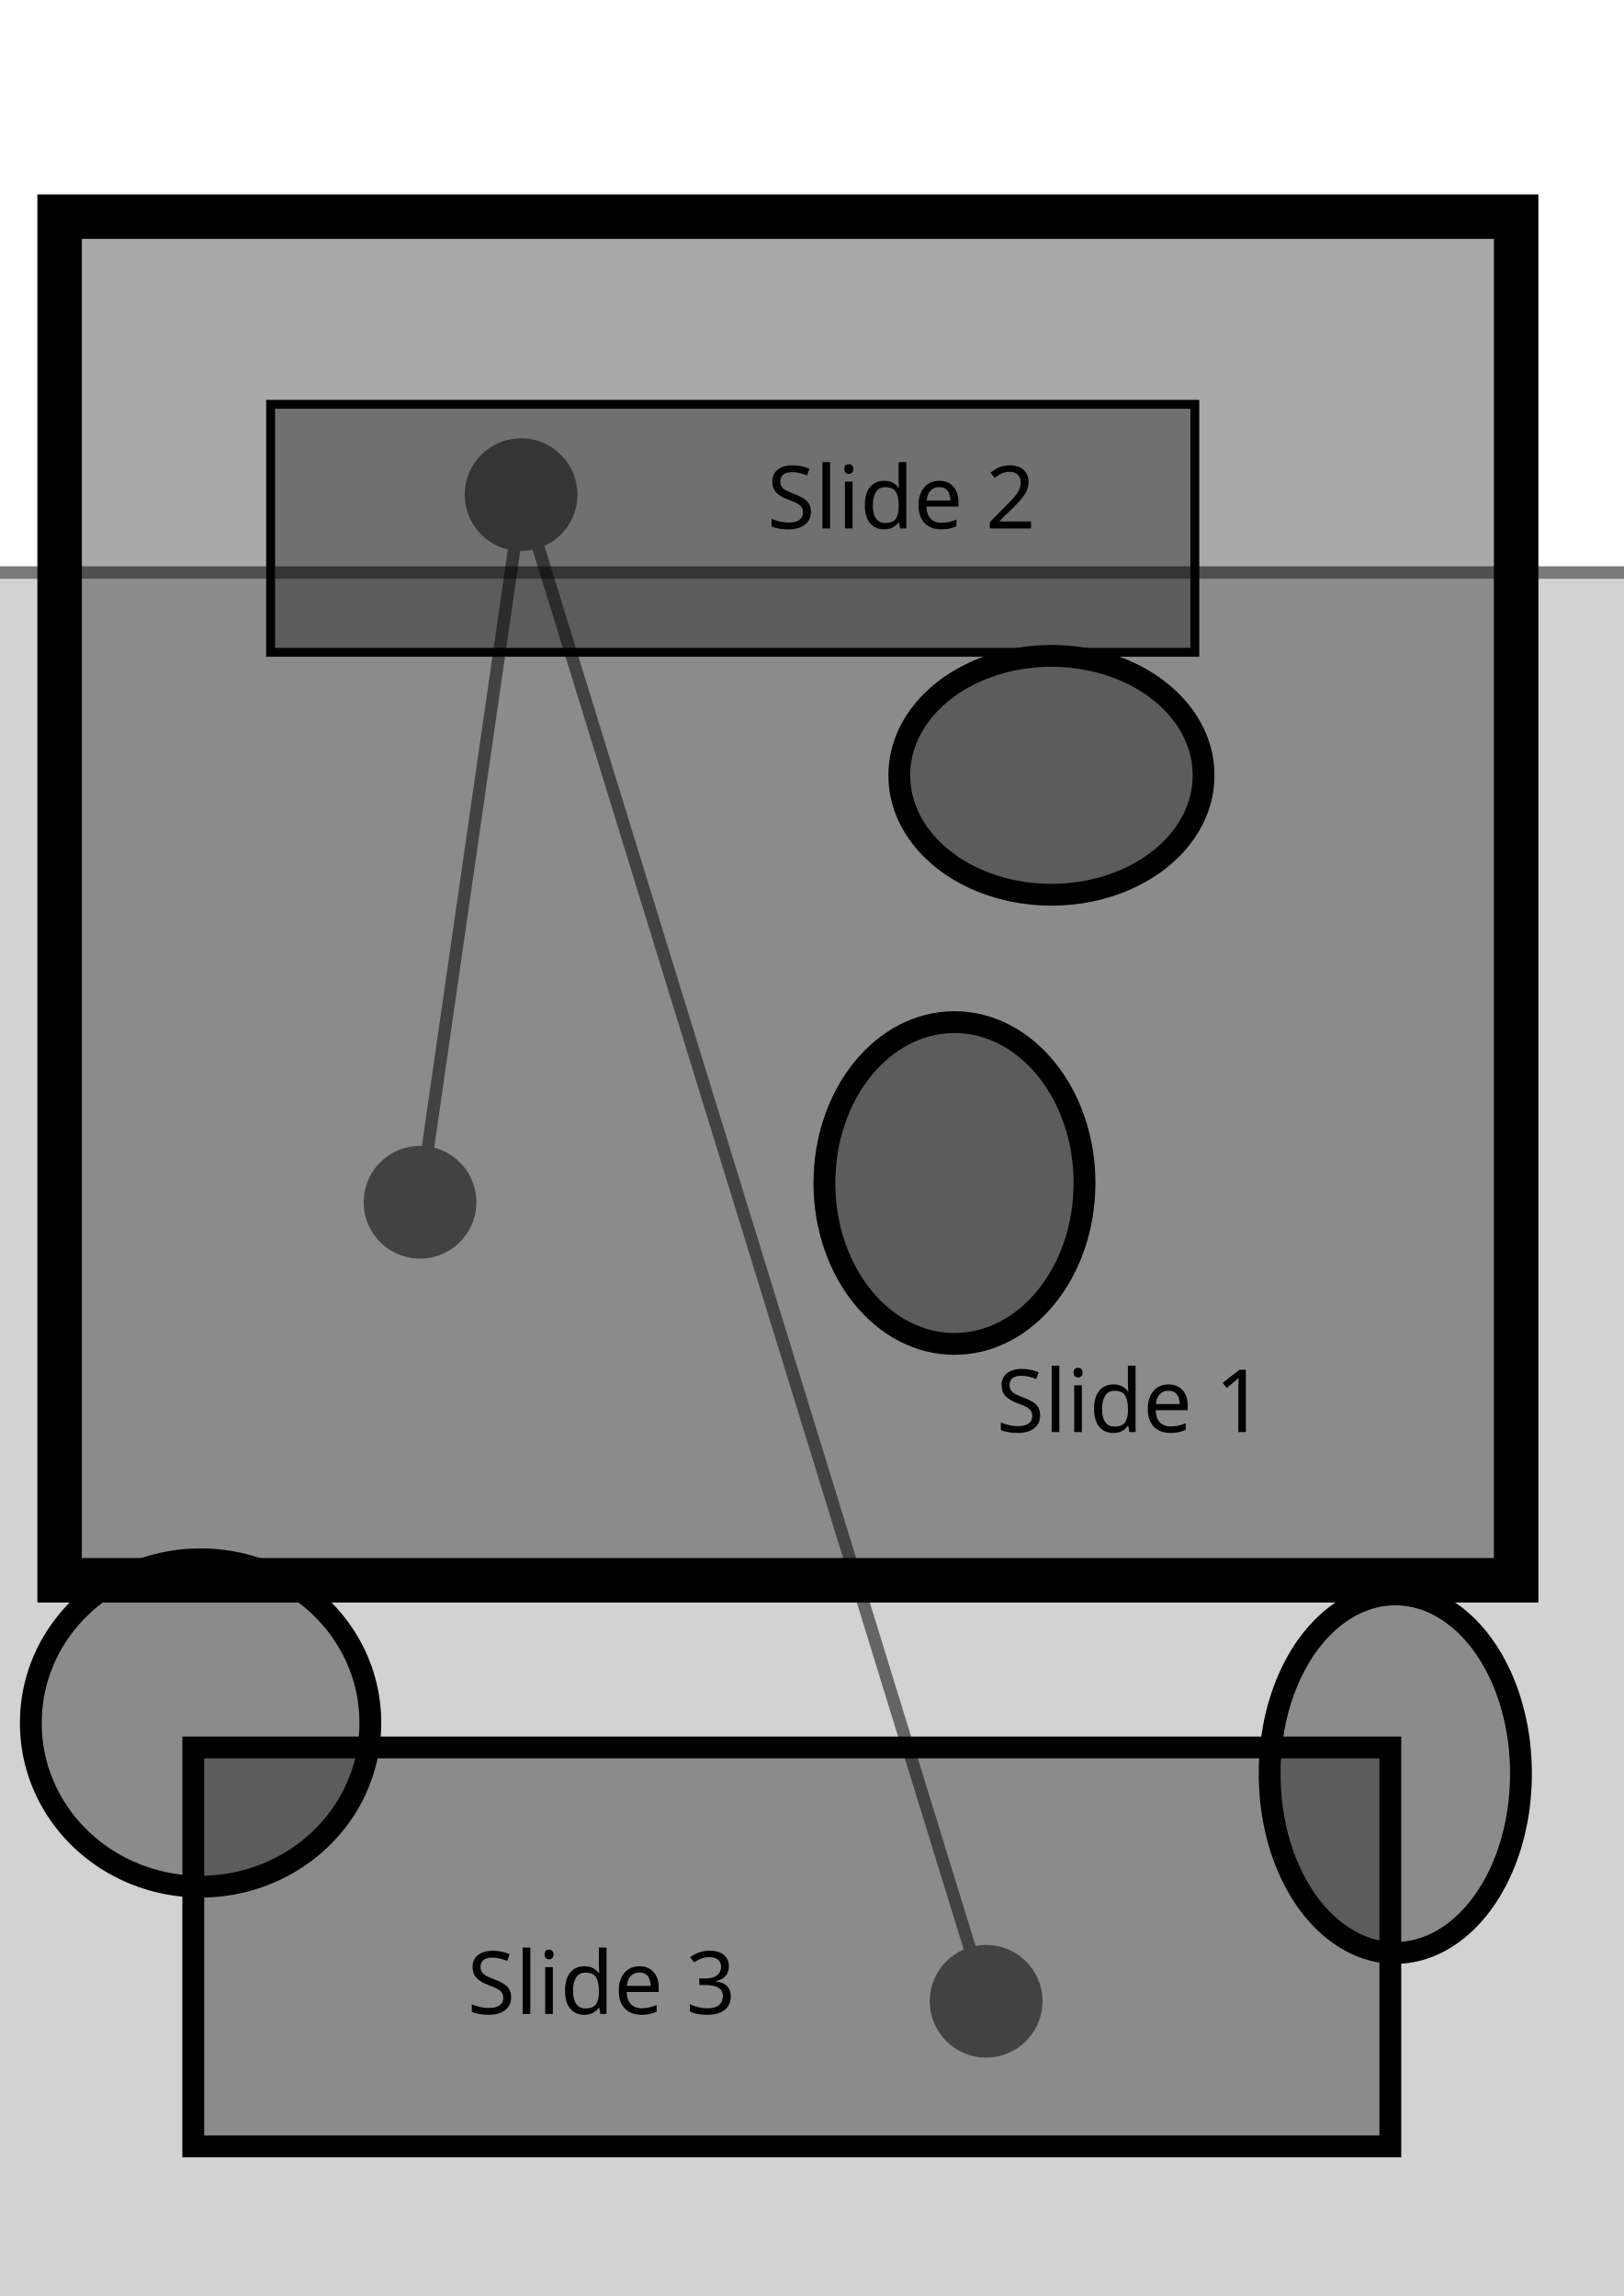
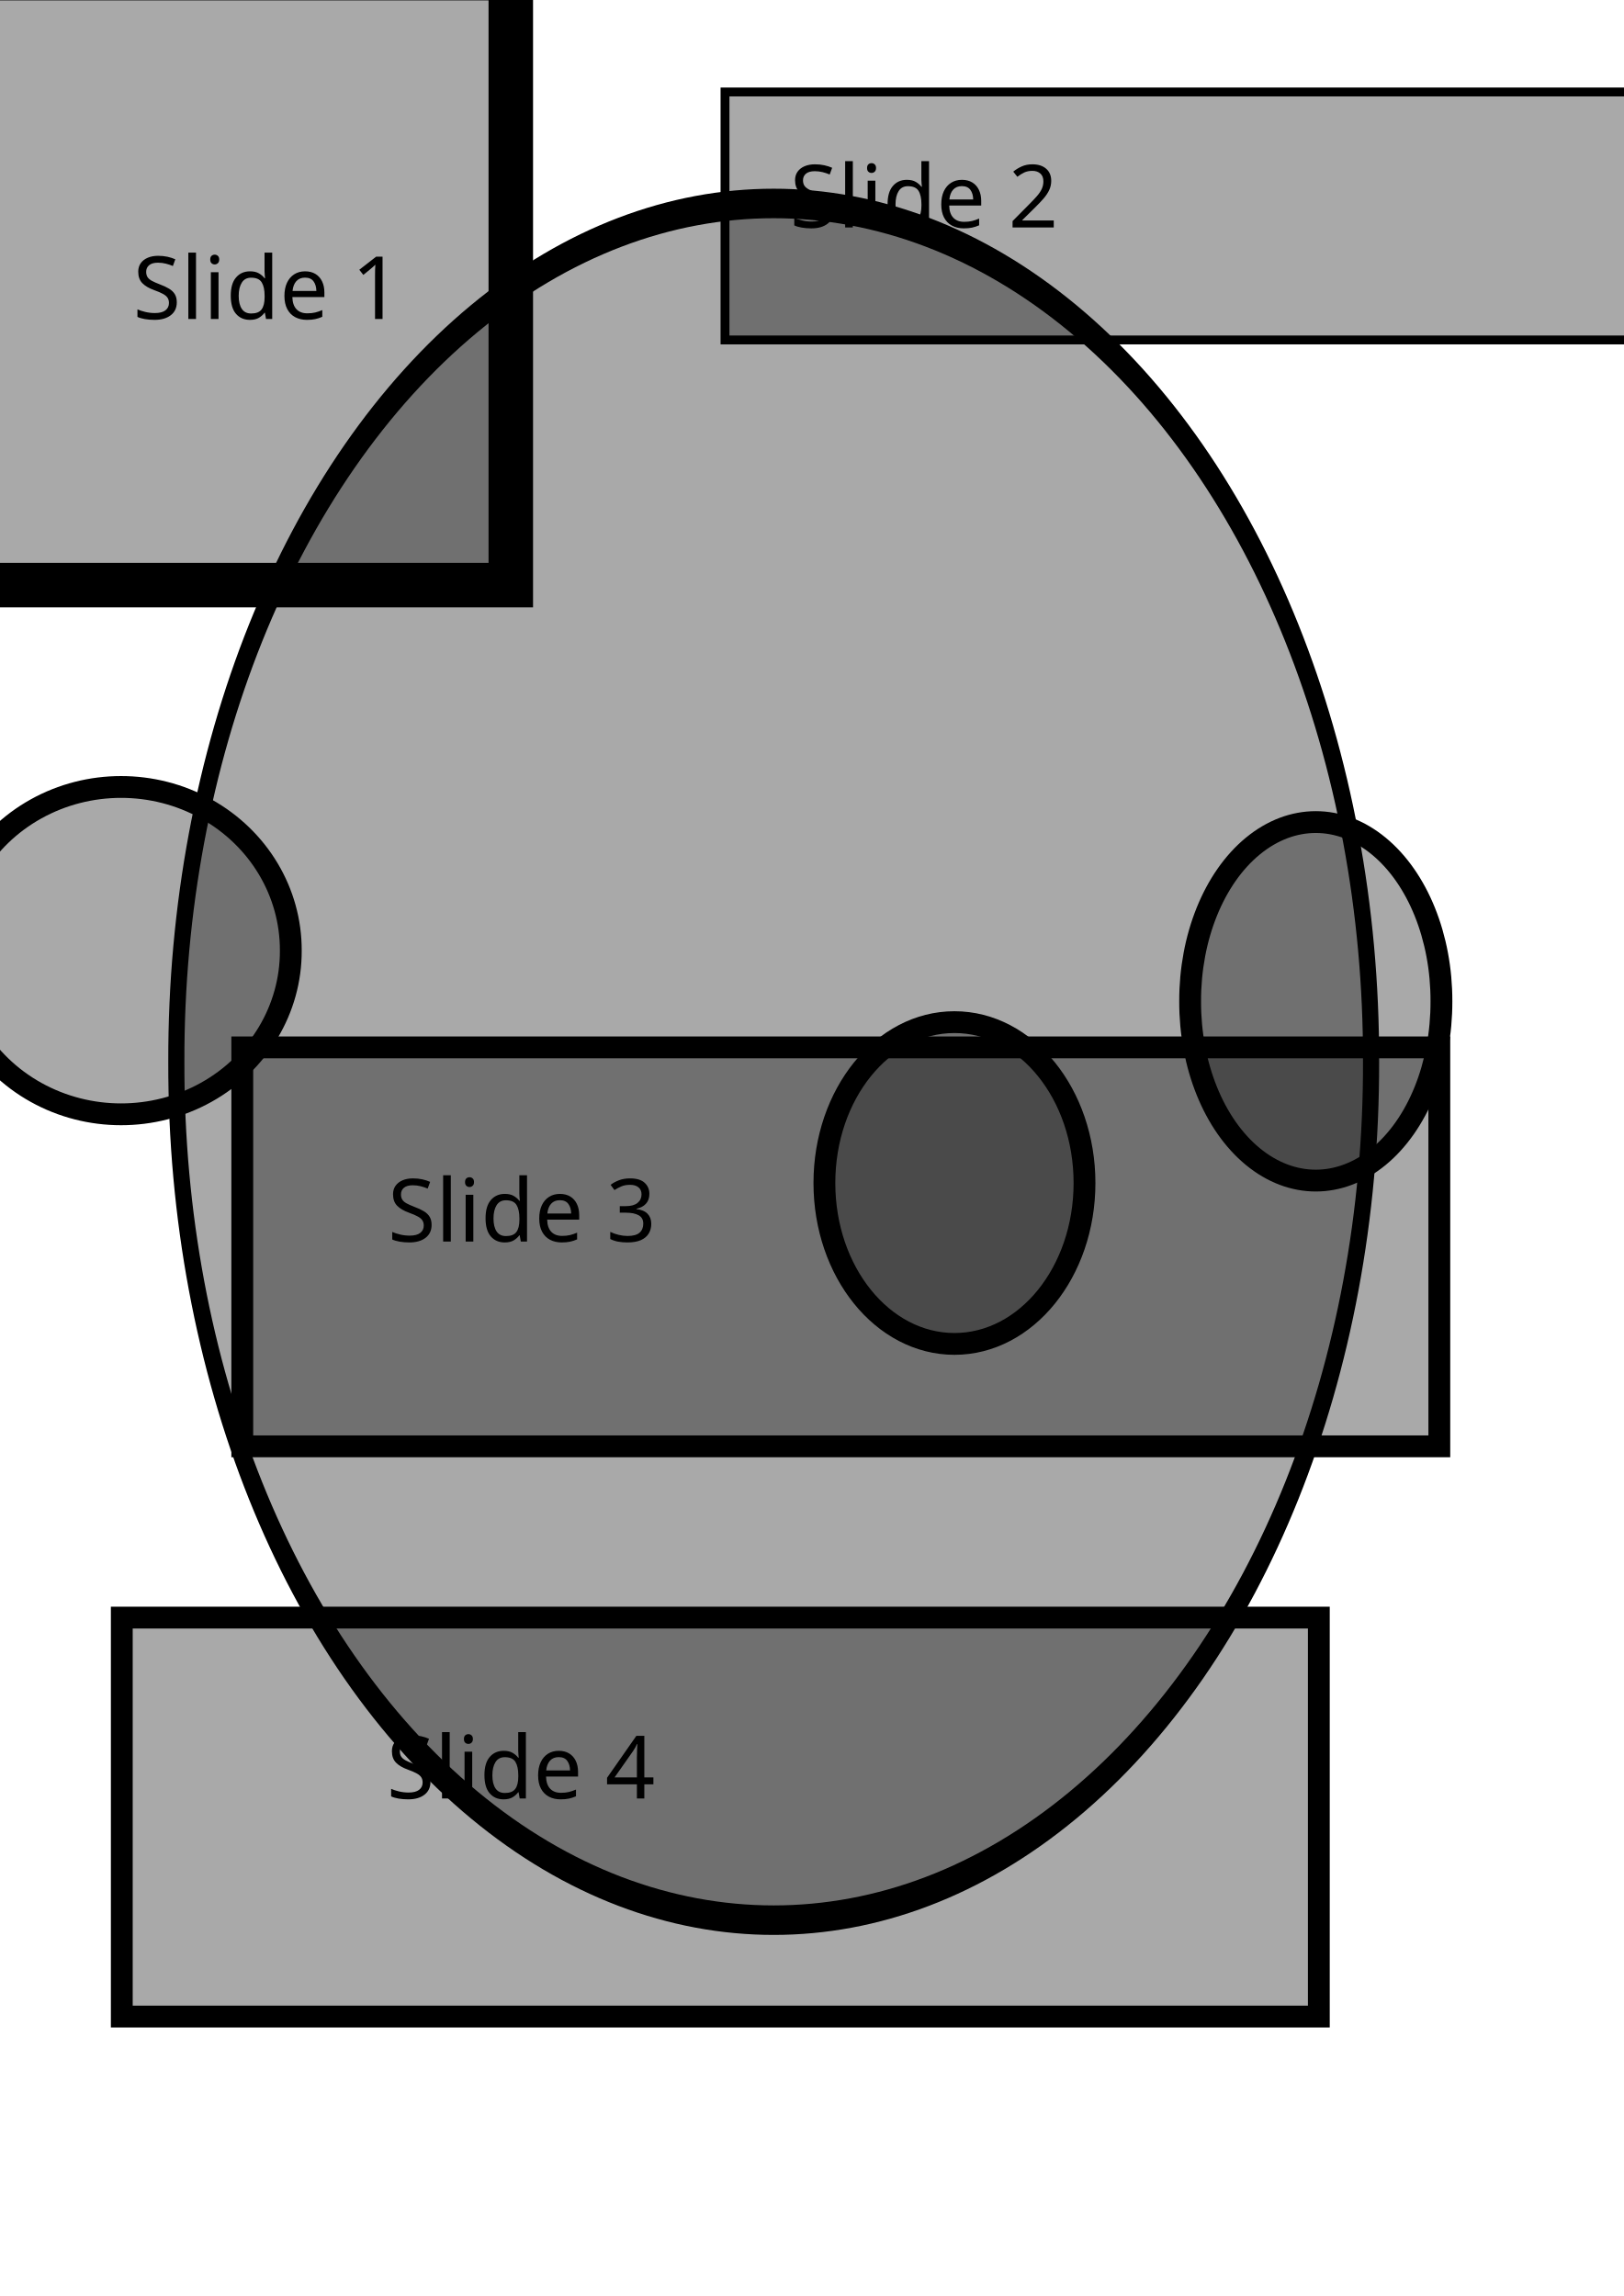
- <svg xmlns="http://www.w3.org/2000/svg" width="744.094" height="1052.362" id="svg2" inkslides-control-layer="slides-control" inkslides-control-path="path2995">
+ <svg xmlns="http://www.w3.org/2000/svg" xmlns:xlink="http://www.w3.org/1999/xlink" width="744.094" height="1052.362" id="svg2" inkslides-control-layer="slides-control" inkslides-control-path="path2995" version="1.1">
   version="1.1"&gt;
  <defs id="defs4">
    <marker orient="auto" refY="0.0" refX="0.0" id="DotL" style="overflow:visible">
      <path id="path3856" d="M -2.5,-1.0 C -2.5,1.76 -4.74,4.0 -7.5,4.0 C -10.26,4.0 -12.5,1.76 -12.5,-1.0 C -12.5,-3.76 -10.26,-6.0 -7.5,-6.0 C -4.74,-6.0 -2.5,-3.76 -2.5,-1.0 z " style="fill-rule:evenodd;stroke:#000000;stroke-width:1.0pt" transform="scale(0.8) translate(7.4, 1)" />
    </marker>
  </defs>
  <g id="layer1" style="display:inline">
-     <rect style="opacity:0.524;fill:#000000;fill-opacity:0.336;stroke:#000000;stroke-width:5.7;stroke-linecap:square;stroke-linejoin:miter;stroke-miterlimit:4;stroke-opacity:1;stroke-dasharray:none;stroke-dashoffset:0" id="rect3946" width="1141.472" height="949.543" x="-258.599" y="262.423" />
-     <text xml:space="preserve" style="font-size:40px;font-style:normal;font-weight:normal;line-height:125%;letter-spacing:0px;word-spacing:0px;fill:#000000;fill-opacity:1;stroke:none;font-family:Sans" x="456.589" y="656.382" id="text3769">
-       <tspan id="tspan3771" x="456.589" y="656.382">Slide 1</tspan>
+     <text xml:space="preserve" style="font-size:40px;font-style:normal;font-weight:normal;line-height:125%;letter-spacing:0px;word-spacing:0px;fill:#000000;fill-opacity:1;stroke:none;font-family:Sans" x="60.941" y="146.204" id="text3769">
+       <tspan id="tspan3771" x="60.941" y="146.204">Slide 1</tspan>
    </text>
-     <text xml:space="preserve" style="font-size:40px;font-style:normal;font-weight:normal;line-height:125%;letter-spacing:0px;word-spacing:0px;fill:#000000;fill-opacity:1;stroke:none;font-family:Sans" x="351.533" y="242.22" id="text3773">
-       <tspan id="tspan3775" x="351.533" y="242.22">Slide 2</tspan>
+     <text xml:space="preserve" style="font-size:40px;font-style:normal;font-weight:normal;line-height:125%;letter-spacing:0px;word-spacing:0px;fill:#000000;fill-opacity:1;stroke:none;font-family:Sans" x="361.945" y="104.264" id="text3773">
+       <tspan id="tspan3775" x="361.945" y="104.264">Slide 2</tspan>
    </text>
-     <text xml:space="preserve" style="font-size:40px;font-style:normal;font-weight:normal;line-height:125%;letter-spacing:0px;word-spacing:0px;fill:#000000;fill-opacity:1;stroke:none;font-family:Sans" x="214.152" y="923.063" id="text3777">
-       <tspan id="tspan3779" x="214.152" y="923.063">Slide 3</tspan>
+     <text xml:space="preserve" style="font-size:40px;font-style:normal;font-weight:normal;line-height:125%;letter-spacing:0px;word-spacing:0px;fill:#000000;fill-opacity:1;stroke:none;font-family:Sans" x="177.711" y="569.062" id="text3777">
+       <tspan id="tspan3779" x="177.711" y="569.062">Slide 3</tspan>
    </text>
-     <path style="fill:#000000;fill-opacity:0.336;stroke:#000000;stroke-width:10;stroke-linecap:square;stroke-linejoin:miter;stroke-miterlimit:4;stroke-opacity:1;stroke-dasharray:none;stroke-dashoffset:0" id="path3783" d="m 551.543,355.357 a 69.701,54.548 0 1 1 -139.401,0 69.701,54.548 0 1 1 139.401,0 z" />
+     <path style="fill:#000000;fill-opacity:0.336;stroke:#000000;stroke-width:1.882;stroke-linecap:square;stroke-linejoin:miter;stroke-miterlimit:4;stroke-opacity:1;stroke-dasharray:none;stroke-dashoffset:0" id="path3783" d="m 551.543,355.357 a 69.701,54.548 0 1 1 -139.401,0 69.701,54.548 0 1 1 139.401,0 z" transform="matrix(3.927536,0,0,7.185185,-1537.891,-2066.629)" />
    <path style="fill:#000000;fill-opacity:0.336;stroke:#000000;stroke-width:10;stroke-linecap:square;stroke-linejoin:miter;stroke-miterlimit:4;stroke-opacity:1;stroke-dasharray:none;stroke-dashoffset:0" id="path3785" d="m 496.995,542.235 a 59.599,73.741 0 1 1 -119.198,0 59.599,73.741 0 1 1 119.198,0 z" />
-     <path style="fill:#000000;fill-opacity:0.336;stroke:#000000;stroke-width:10;stroke-linecap:square;stroke-linejoin:miter;stroke-miterlimit:4;stroke-opacity:1;stroke-dasharray:none;stroke-dashoffset:0" id="path3787" d="m 169.706,789.723 a 77.782,74.751 0 1 1 -155.563,0 77.782,74.751 0 1 1 155.563,0 z" />
-     <path style="fill:#000000;fill-opacity:0.336;stroke:#000000;stroke-width:10;stroke-linecap:square;stroke-linejoin:miter;stroke-miterlimit:4;stroke-opacity:1;stroke-dasharray:none;stroke-dashoffset:0" id="path3789" d="m 697.005,812.956 a 57.579,81.822 0 1 1 -115.157,0 57.579,81.822 0 1 1 115.157,0 z" />
+     <path style="fill:#000000;fill-opacity:0.336;stroke:#000000;stroke-width:10;stroke-linecap:square;stroke-linejoin:miter;stroke-miterlimit:4;stroke-opacity:1;stroke-dasharray:none;stroke-dashoffset:0" id="path3787" d="m 169.706,789.723 a 77.782,74.751 0 1 1 -155.563,0 77.782,74.751 0 1 1 155.563,0 z" transform="translate(-36.44128,-354.001)" />
+     <path style="fill:#000000;fill-opacity:0.336;stroke:#000000;stroke-width:10;stroke-linecap:square;stroke-linejoin:miter;stroke-miterlimit:4;stroke-opacity:1;stroke-dasharray:none;stroke-dashoffset:0" id="path3789" d="m 697.005,812.956 a 57.579,81.822 0 1 1 -115.157,0 57.579,81.822 0 1 1 115.157,0 z" transform="translate(-36.44128,-354.001)" />
+     <text xml:space="preserve" style="font-size:40px;font-style:normal;font-weight:normal;line-height:125%;letter-spacing:0px;word-spacing:0px;fill:#000000;fill-opacity:1;stroke:none;display:inline;font-family:Sans" x="177.197" y="824.32" id="text3777-7">
+       <tspan id="tspan3779-7" x="177.197" y="824.32">Slide 4</tspan>
+     </text>
  </g>
  <g id="slides-control" style="display:inline">
-     <rect style="fill:#000000;fill-opacity:0.336;stroke:#000000;stroke-width:20.393;stroke-linecap:square;stroke-linejoin:miter;stroke-miterlimit:4;stroke-opacity:1;stroke-dasharray:none;stroke-dashoffset:0" id="rect3004-7" width="667.478" height="625.012" x="27.326" y="99.296" />
-     <rect style="fill:#000000;fill-opacity:0.336;stroke:#000000;stroke-width:10;stroke-linecap:square;stroke-linejoin:miter;stroke-miterlimit:4;stroke-opacity:1;stroke-dasharray:none;stroke-dashoffset:0" id="rect3004-7-4" width="548.571" height="182.857" x="88.571" y="800.934" />
-     <rect style="fill:#000000;fill-opacity:0.336;stroke:#000000;stroke-width:4.06;stroke-linecap:square;stroke-linejoin:miter;stroke-miterlimit:4;stroke-opacity:1;stroke-dasharray:none;stroke-dashoffset:0" id="rect3004" width="423.545" height="113.658" x="124.014" y="185.318" />
-     <path style="opacity:0.524;fill:none;stroke:#000000;stroke-width:5.7;stroke-linecap:butt;stroke-linejoin:miter;stroke-miterlimit:4;stroke-opacity:1;stroke-dasharray:none;marker-start:url(#DotL);marker-mid:url(#DotL);marker-end:url(#DotL)" d="m 192.553,550.59 46.695,-323.903 212.801,691.018" id="path2995" />
+     <rect style="fill:#000000;fill-opacity:0.336;stroke:#000000;stroke-width:20.393;stroke-linecap:square;stroke-linejoin:miter;stroke-miterlimit:4;stroke-opacity:1;stroke-dasharray:none;stroke-dashoffset:0" id="rect3004-7" width="297.859" height="278.212" x="-63.777" y="-10.028" />
+     <rect style="fill:#000000;fill-opacity:0.336;stroke:#000000;stroke-width:10;stroke-linecap:square;stroke-linejoin:miter;stroke-miterlimit:4;stroke-opacity:1;stroke-dasharray:none;stroke-dashoffset:0" id="rect3004-7-4" width="548.571" height="182.857" x="111.028" y="480.063" />
+     <rect style="fill:#000000;fill-opacity:0.336;stroke:#000000;stroke-width:4.06;stroke-linecap:square;stroke-linejoin:miter;stroke-miterlimit:4;stroke-opacity:1;stroke-dasharray:none;stroke-dashoffset:0" id="rect3004" width="423.545" height="113.658" x="332.249" y="42.156" />
+     <use x="0" y="0" xlink:href="#rect3004-7-4" id="use3001" transform="translate(-55.21688,261.3599)" width="744.094" height="1052.362" />
  </g>
</svg>
